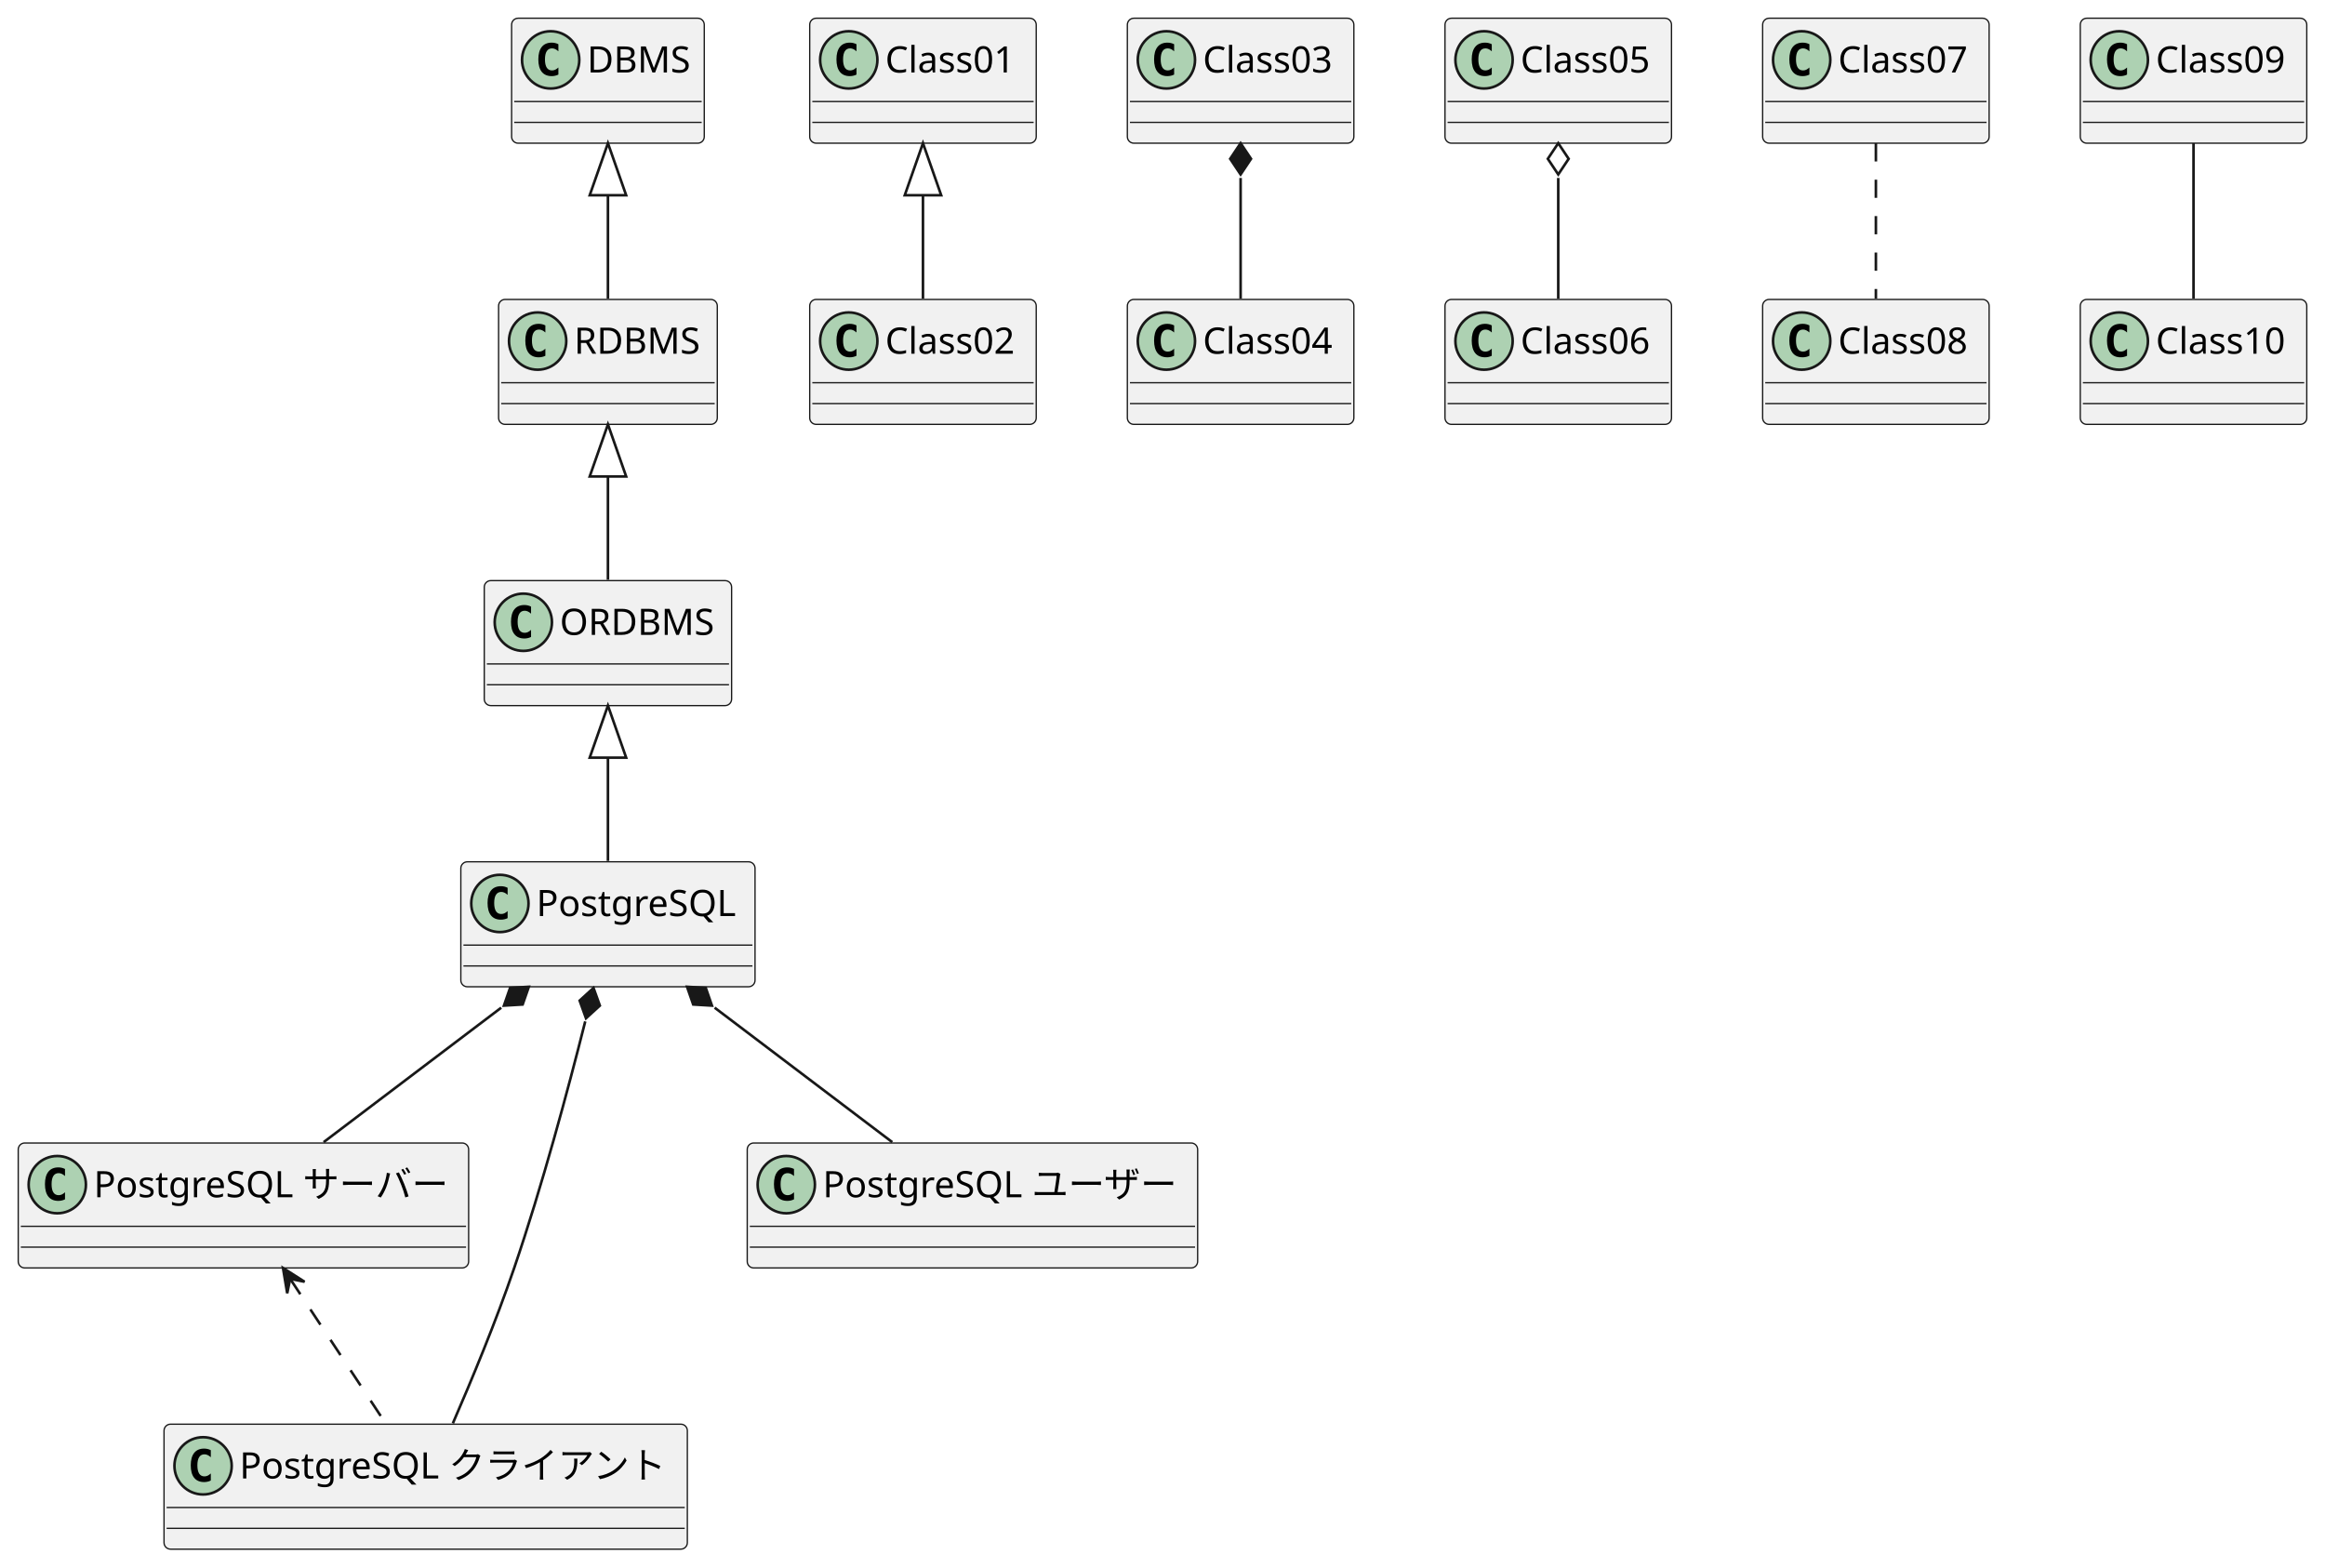
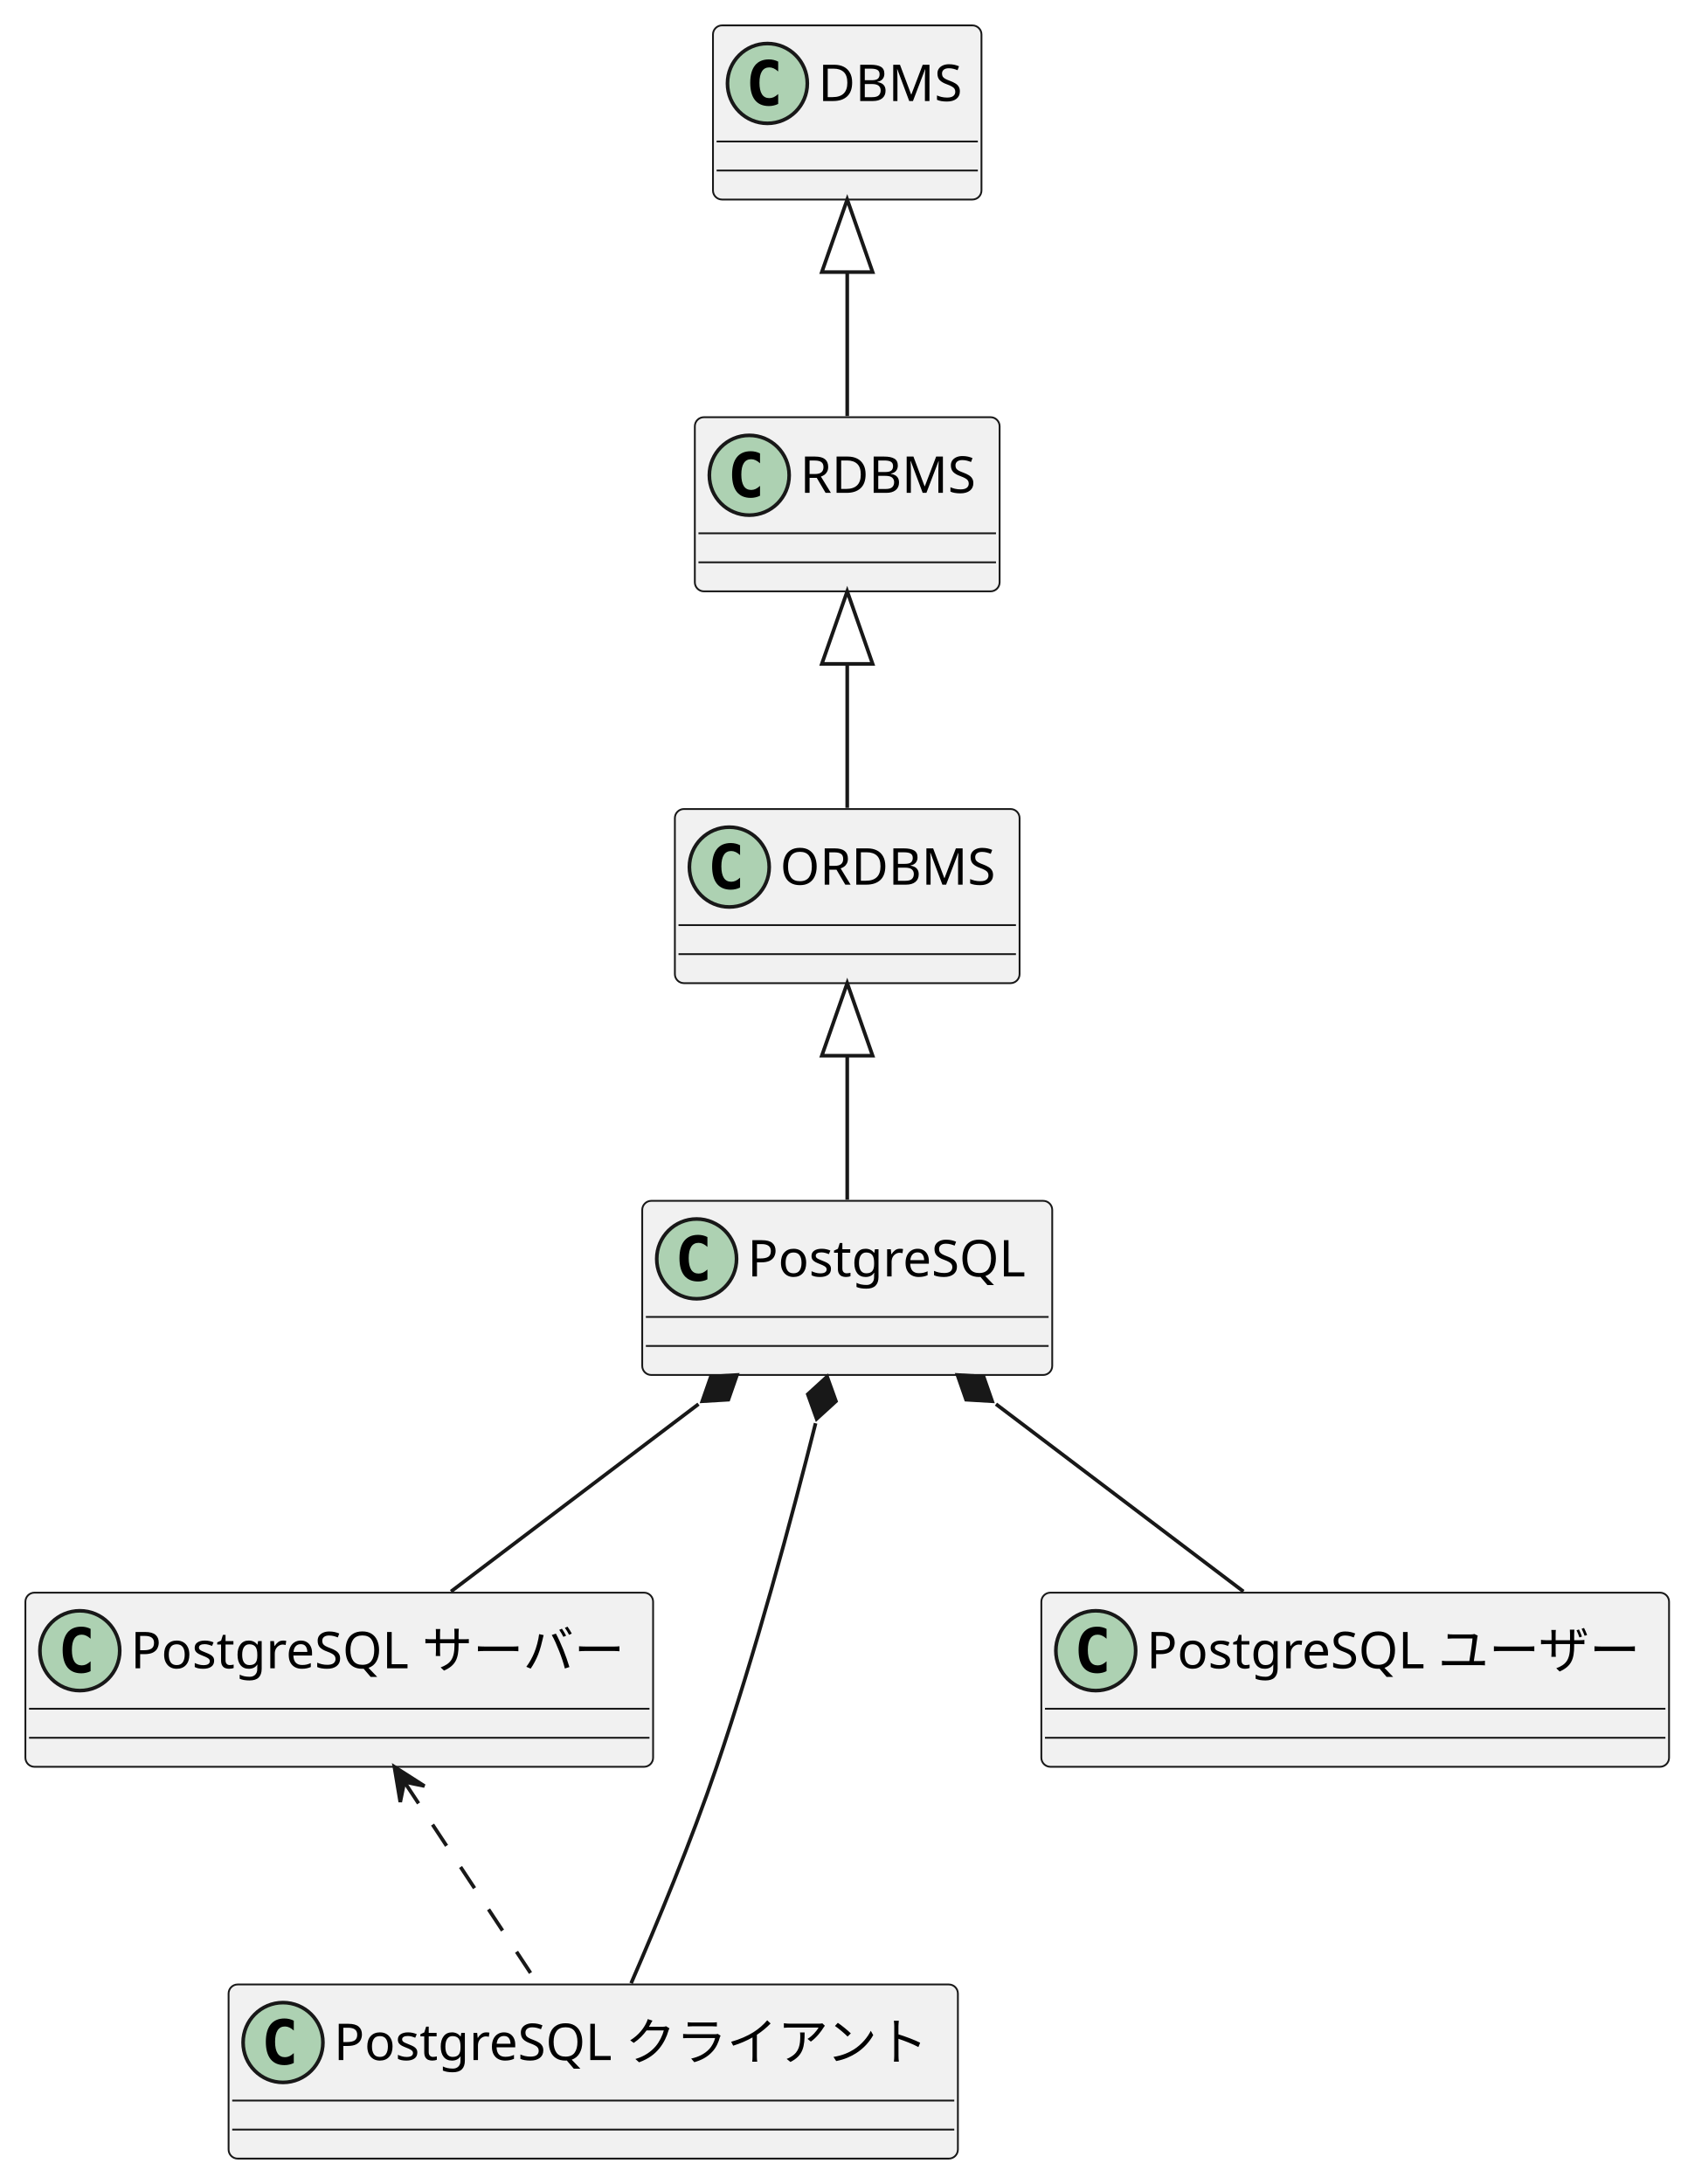
- <svg xmlns="http://www.w3.org/2000/svg" contentStyleType="text/css" height="602px" preserveAspectRatio="none" style="width:893px;height:602px;background:#FFFFFF;" version="1.1" viewBox="0 0 893 602" width="893px" zoomAndPan="magnify">
+ <svg xmlns="http://www.w3.org/2000/svg" contentStyleType="text/css" height="602px" preserveAspectRatio="none" style="width:467px;height:602px;background:#FFFFFF;" version="1.1" viewBox="0 0 467 602" width="467px" zoomAndPan="magnify">
  <defs />
  <g>
    <g id="elem_DBMS">
      <rect fill="#F1F1F1" height="48" id="DBMS" rx="2.5" ry="2.5" style="stroke:#181818;stroke-width:0.5;" width="74" x="196.5" y="7" />
      <ellipse cx="211.5" cy="23" fill="#ADD1B2" rx="11" ry="11" style="stroke:#181818;stroke-width:1.0;" />
      <path d="M214.469,28.641 Q213.891,28.938 213.25,29.078 Q212.609,29.234 211.906,29.234 Q209.406,29.234 208.078,27.594 Q206.766,25.938 206.766,22.812 Q206.766,19.688 208.078,18.031 Q209.406,16.375 211.906,16.375 Q212.609,16.375 213.25,16.531 Q213.906,16.688 214.469,16.984 L214.469,19.703 Q213.844,19.125 213.25,18.859 Q212.656,18.578 212.031,18.578 Q210.688,18.578 210,19.656 Q209.312,20.719 209.312,22.812 Q209.312,24.906 210,25.984 Q210.688,27.047 212.031,27.047 Q212.656,27.047 213.25,26.781 Q213.844,26.5 214.469,25.922 L214.469,28.641 Z " fill="#000000" />
      <text fill="#000000" font-family="sans-serif" font-size="14" lengthAdjust="spacing" textLength="42" x="225.5" y="27.847">DBMS</text>
      <line style="stroke:#181818;stroke-width:0.5;" x1="197.5" x2="269.5" y1="39" y2="39" />
      <line style="stroke:#181818;stroke-width:0.5;" x1="197.5" x2="269.5" y1="47" y2="47" />
    </g>
    <g id="elem_RDBMS">
      <rect fill="#F1F1F1" height="48" id="RDBMS" rx="2.5" ry="2.5" style="stroke:#181818;stroke-width:0.5;" width="84" x="191.5" y="115" />
      <ellipse cx="206.5" cy="131" fill="#ADD1B2" rx="11" ry="11" style="stroke:#181818;stroke-width:1.0;" />
      <path d="M209.469,136.641 Q208.891,136.938 208.25,137.078 Q207.609,137.234 206.906,137.234 Q204.406,137.234 203.078,135.594 Q201.766,133.938 201.766,130.812 Q201.766,127.688 203.078,126.031 Q204.406,124.375 206.906,124.375 Q207.609,124.375 208.25,124.531 Q208.906,124.688 209.469,124.984 L209.469,127.703 Q208.844,127.125 208.25,126.859 Q207.656,126.578 207.031,126.578 Q205.688,126.578 205,127.656 Q204.312,128.719 204.312,130.812 Q204.312,132.906 205,133.984 Q205.688,135.047 207.031,135.047 Q207.656,135.047 208.25,134.781 Q208.844,134.5 209.469,133.922 L209.469,136.641 Z " fill="#000000" />
      <text fill="#000000" font-family="sans-serif" font-size="14" lengthAdjust="spacing" textLength="52" x="220.5" y="135.847">RDBMS</text>
      <line style="stroke:#181818;stroke-width:0.5;" x1="192.5" x2="274.5" y1="147" y2="147" />
      <line style="stroke:#181818;stroke-width:0.5;" x1="192.5" x2="274.5" y1="155" y2="155" />
    </g>
    <g id="elem_ORDBMS">
      <rect fill="#F1F1F1" height="48" id="ORDBMS" rx="2.5" ry="2.5" style="stroke:#181818;stroke-width:0.5;" width="95" x="186" y="223" />
      <ellipse cx="201" cy="239" fill="#ADD1B2" rx="11" ry="11" style="stroke:#181818;stroke-width:1.0;" />
      <path d="M203.969,244.641 Q203.391,244.938 202.75,245.078 Q202.109,245.234 201.406,245.234 Q198.906,245.234 197.578,243.594 Q196.266,241.938 196.266,238.812 Q196.266,235.688 197.578,234.031 Q198.906,232.375 201.406,232.375 Q202.109,232.375 202.75,232.531 Q203.406,232.688 203.969,232.984 L203.969,235.703 Q203.344,235.125 202.75,234.859 Q202.156,234.578 201.531,234.578 Q200.188,234.578 199.5,235.656 Q198.812,236.719 198.812,238.812 Q198.812,240.906 199.5,241.984 Q200.188,243.047 201.531,243.047 Q202.156,243.047 202.75,242.781 Q203.344,242.5 203.969,241.922 L203.969,244.641 Z " fill="#000000" />
      <text fill="#000000" font-family="sans-serif" font-size="14" lengthAdjust="spacing" textLength="63" x="215" y="243.847">ORDBMS</text>
      <line style="stroke:#181818;stroke-width:0.5;" x1="187" x2="280" y1="255" y2="255" />
      <line style="stroke:#181818;stroke-width:0.5;" x1="187" x2="280" y1="263" y2="263" />
    </g>
    <g id="elem_PostgreSQL">
      <rect fill="#F1F1F1" height="48" id="PostgreSQL" rx="2.5" ry="2.5" style="stroke:#181818;stroke-width:0.5;" width="113" x="177" y="331" />
      <ellipse cx="192" cy="347" fill="#ADD1B2" rx="11" ry="11" style="stroke:#181818;stroke-width:1.0;" />
      <path d="M194.969,352.641 Q194.391,352.938 193.75,353.078 Q193.109,353.234 192.406,353.234 Q189.906,353.234 188.578,351.594 Q187.266,349.938 187.266,346.812 Q187.266,343.688 188.578,342.031 Q189.906,340.375 192.406,340.375 Q193.109,340.375 193.75,340.531 Q194.406,340.688 194.969,340.984 L194.969,343.703 Q194.344,343.125 193.75,342.859 Q193.156,342.578 192.531,342.578 Q191.188,342.578 190.5,343.656 Q189.812,344.719 189.812,346.812 Q189.812,348.906 190.5,349.984 Q191.188,351.047 192.531,351.047 Q193.156,351.047 193.75,350.781 Q194.344,350.5 194.969,349.922 L194.969,352.641 Z " fill="#000000" />
      <text fill="#000000" font-family="sans-serif" font-size="14" lengthAdjust="spacing" textLength="81" x="206" y="351.847">PostgreSQL</text>
      <line style="stroke:#181818;stroke-width:0.5;" x1="178" x2="289" y1="363" y2="363" />
      <line style="stroke:#181818;stroke-width:0.5;" x1="178" x2="289" y1="371" y2="371" />
    </g>
    <g id="elem_PostgreSQL サーバー">
      <rect fill="#F1F1F1" height="48" id="PostgreSQL サーバー" rx="2.5" ry="2.5" style="stroke:#181818;stroke-width:0.5;" width="173" x="7" y="439" />
      <ellipse cx="22" cy="455" fill="#ADD1B2" rx="11" ry="11" style="stroke:#181818;stroke-width:1.0;" />
      <path d="M24.969,460.641 Q24.391,460.938 23.75,461.078 Q23.109,461.234 22.406,461.234 Q19.906,461.234 18.578,459.594 Q17.266,457.938 17.266,454.812 Q17.266,451.688 18.578,450.031 Q19.906,448.375 22.406,448.375 Q23.109,448.375 23.75,448.531 Q24.406,448.688 24.969,448.984 L24.969,451.703 Q24.344,451.125 23.75,450.859 Q23.156,450.578 22.531,450.578 Q21.188,450.578 20.5,451.656 Q19.812,452.719 19.812,454.812 Q19.812,456.906 20.5,457.984 Q21.188,459.047 22.531,459.047 Q23.156,459.047 23.75,458.781 Q24.344,458.5 24.969,457.922 L24.969,460.641 Z " fill="#000000" />
      <text fill="#000000" font-family="sans-serif" font-size="14" lengthAdjust="spacing" textLength="141" x="36" y="459.847">PostgreSQL サーバー</text>
      <line style="stroke:#181818;stroke-width:0.5;" x1="8" x2="179" y1="471" y2="471" />
      <line style="stroke:#181818;stroke-width:0.5;" x1="8" x2="179" y1="479" y2="479" />
    </g>
    <g id="elem_PostgreSQL クライアント">
      <rect fill="#F1F1F1" height="48" id="PostgreSQL クライアント" rx="2.5" ry="2.5" style="stroke:#181818;stroke-width:0.5;" width="201" x="63" y="547" />
      <ellipse cx="78" cy="563" fill="#ADD1B2" rx="11" ry="11" style="stroke:#181818;stroke-width:1.0;" />
      <path d="M80.969,568.641 Q80.391,568.938 79.75,569.078 Q79.109,569.234 78.406,569.234 Q75.906,569.234 74.578,567.594 Q73.266,565.938 73.266,562.812 Q73.266,559.688 74.578,558.031 Q75.906,556.375 78.406,556.375 Q79.109,556.375 79.75,556.531 Q80.406,556.688 80.969,556.984 L80.969,559.703 Q80.344,559.125 79.75,558.859 Q79.156,558.578 78.531,558.578 Q77.188,558.578 76.5,559.656 Q75.812,560.719 75.812,562.812 Q75.812,564.906 76.5,565.984 Q77.188,567.047 78.531,567.047 Q79.156,567.047 79.75,566.781 Q80.344,566.5 80.969,565.922 L80.969,568.641 Z " fill="#000000" />
      <text fill="#000000" font-family="sans-serif" font-size="14" lengthAdjust="spacing" textLength="169" x="92" y="567.847">PostgreSQL クライアント</text>
      <line style="stroke:#181818;stroke-width:0.5;" x1="64" x2="263" y1="579" y2="579" />
      <line style="stroke:#181818;stroke-width:0.5;" x1="64" x2="263" y1="587" y2="587" />
    </g>
    <g id="elem_PostgreSQL ユーザー">
      <rect fill="#F1F1F1" height="48" id="PostgreSQL ユーザー" rx="2.5" ry="2.5" style="stroke:#181818;stroke-width:0.5;" width="173" x="287" y="439" />
      <ellipse cx="302" cy="455" fill="#ADD1B2" rx="11" ry="11" style="stroke:#181818;stroke-width:1.0;" />
      <path d="M304.969,460.641 Q304.391,460.938 303.75,461.078 Q303.109,461.234 302.406,461.234 Q299.906,461.234 298.578,459.594 Q297.266,457.938 297.266,454.812 Q297.266,451.688 298.578,450.031 Q299.906,448.375 302.406,448.375 Q303.109,448.375 303.75,448.531 Q304.406,448.688 304.969,448.984 L304.969,451.703 Q304.344,451.125 303.75,450.859 Q303.156,450.578 302.531,450.578 Q301.188,450.578 300.5,451.656 Q299.812,452.719 299.812,454.812 Q299.812,456.906 300.5,457.984 Q301.188,459.047 302.531,459.047 Q303.156,459.047 303.75,458.781 Q304.344,458.5 304.969,457.922 L304.969,460.641 Z " fill="#000000" />
      <text fill="#000000" font-family="sans-serif" font-size="14" lengthAdjust="spacing" textLength="141" x="316" y="459.847">PostgreSQL ユーザー</text>
      <line style="stroke:#181818;stroke-width:0.5;" x1="288" x2="459" y1="471" y2="471" />
      <line style="stroke:#181818;stroke-width:0.5;" x1="288" x2="459" y1="479" y2="479" />
    </g>
-     <g id="elem_Class01">
-       <rect fill="#F1F1F1" height="48" id="Class01" rx="2.5" ry="2.5" style="stroke:#181818;stroke-width:0.5;" width="87" x="311" y="7" />
-       <ellipse cx="326" cy="23" fill="#ADD1B2" rx="11" ry="11" style="stroke:#181818;stroke-width:1.0;" />
-       <path d="M328.969,28.641 Q328.391,28.938 327.75,29.078 Q327.109,29.234 326.406,29.234 Q323.906,29.234 322.578,27.594 Q321.266,25.938 321.266,22.812 Q321.266,19.688 322.578,18.031 Q323.906,16.375 326.406,16.375 Q327.109,16.375 327.75,16.531 Q328.406,16.688 328.969,16.984 L328.969,19.703 Q328.344,19.125 327.75,18.859 Q327.156,18.578 326.531,18.578 Q325.188,18.578 324.5,19.656 Q323.812,20.719 323.812,22.812 Q323.812,24.906 324.5,25.984 Q325.188,27.047 326.531,27.047 Q327.156,27.047 327.75,26.781 Q328.344,26.5 328.969,25.922 L328.969,28.641 Z " fill="#000000" />
-       <text fill="#000000" font-family="sans-serif" font-size="14" lengthAdjust="spacing" textLength="55" x="340" y="27.847">Class01</text>
-       <line style="stroke:#181818;stroke-width:0.5;" x1="312" x2="397" y1="39" y2="39" />
-       <line style="stroke:#181818;stroke-width:0.5;" x1="312" x2="397" y1="47" y2="47" />
-     </g>
-     <g id="elem_Class02">
-       <rect fill="#F1F1F1" height="48" id="Class02" rx="2.5" ry="2.5" style="stroke:#181818;stroke-width:0.5;" width="87" x="311" y="115" />
-       <ellipse cx="326" cy="131" fill="#ADD1B2" rx="11" ry="11" style="stroke:#181818;stroke-width:1.0;" />
-       <path d="M328.969,136.641 Q328.391,136.938 327.75,137.078 Q327.109,137.234 326.406,137.234 Q323.906,137.234 322.578,135.594 Q321.266,133.938 321.266,130.812 Q321.266,127.688 322.578,126.031 Q323.906,124.375 326.406,124.375 Q327.109,124.375 327.75,124.531 Q328.406,124.688 328.969,124.984 L328.969,127.703 Q328.344,127.125 327.75,126.859 Q327.156,126.578 326.531,126.578 Q325.188,126.578 324.5,127.656 Q323.812,128.719 323.812,130.812 Q323.812,132.906 324.5,133.984 Q325.188,135.047 326.531,135.047 Q327.156,135.047 327.75,134.781 Q328.344,134.5 328.969,133.922 L328.969,136.641 Z " fill="#000000" />
-       <text fill="#000000" font-family="sans-serif" font-size="14" lengthAdjust="spacing" textLength="55" x="340" y="135.847">Class02</text>
-       <line style="stroke:#181818;stroke-width:0.5;" x1="312" x2="397" y1="147" y2="147" />
-       <line style="stroke:#181818;stroke-width:0.5;" x1="312" x2="397" y1="155" y2="155" />
-     </g>
-     <g id="elem_Class03">
-       <rect fill="#F1F1F1" height="48" id="Class03" rx="2.5" ry="2.5" style="stroke:#181818;stroke-width:0.5;" width="87" x="433" y="7" />
-       <ellipse cx="448" cy="23" fill="#ADD1B2" rx="11" ry="11" style="stroke:#181818;stroke-width:1.0;" />
-       <path d="M450.969,28.641 Q450.391,28.938 449.75,29.078 Q449.109,29.234 448.406,29.234 Q445.906,29.234 444.578,27.594 Q443.266,25.938 443.266,22.812 Q443.266,19.688 444.578,18.031 Q445.906,16.375 448.406,16.375 Q449.109,16.375 449.75,16.531 Q450.406,16.688 450.969,16.984 L450.969,19.703 Q450.344,19.125 449.75,18.859 Q449.156,18.578 448.531,18.578 Q447.188,18.578 446.5,19.656 Q445.812,20.719 445.812,22.812 Q445.812,24.906 446.5,25.984 Q447.188,27.047 448.531,27.047 Q449.156,27.047 449.75,26.781 Q450.344,26.5 450.969,25.922 L450.969,28.641 Z " fill="#000000" />
-       <text fill="#000000" font-family="sans-serif" font-size="14" lengthAdjust="spacing" textLength="55" x="462" y="27.847">Class03</text>
-       <line style="stroke:#181818;stroke-width:0.5;" x1="434" x2="519" y1="39" y2="39" />
-       <line style="stroke:#181818;stroke-width:0.5;" x1="434" x2="519" y1="47" y2="47" />
-     </g>
-     <g id="elem_Class04">
-       <rect fill="#F1F1F1" height="48" id="Class04" rx="2.5" ry="2.5" style="stroke:#181818;stroke-width:0.5;" width="87" x="433" y="115" />
-       <ellipse cx="448" cy="131" fill="#ADD1B2" rx="11" ry="11" style="stroke:#181818;stroke-width:1.0;" />
-       <path d="M450.969,136.641 Q450.391,136.938 449.75,137.078 Q449.109,137.234 448.406,137.234 Q445.906,137.234 444.578,135.594 Q443.266,133.938 443.266,130.812 Q443.266,127.688 444.578,126.031 Q445.906,124.375 448.406,124.375 Q449.109,124.375 449.75,124.531 Q450.406,124.688 450.969,124.984 L450.969,127.703 Q450.344,127.125 449.75,126.859 Q449.156,126.578 448.531,126.578 Q447.188,126.578 446.5,127.656 Q445.812,128.719 445.812,130.812 Q445.812,132.906 446.5,133.984 Q447.188,135.047 448.531,135.047 Q449.156,135.047 449.75,134.781 Q450.344,134.5 450.969,133.922 L450.969,136.641 Z " fill="#000000" />
-       <text fill="#000000" font-family="sans-serif" font-size="14" lengthAdjust="spacing" textLength="55" x="462" y="135.847">Class04</text>
-       <line style="stroke:#181818;stroke-width:0.5;" x1="434" x2="519" y1="147" y2="147" />
-       <line style="stroke:#181818;stroke-width:0.5;" x1="434" x2="519" y1="155" y2="155" />
-     </g>
-     <g id="elem_Class05">
-       <rect fill="#F1F1F1" height="48" id="Class05" rx="2.5" ry="2.5" style="stroke:#181818;stroke-width:0.5;" width="87" x="555" y="7" />
-       <ellipse cx="570" cy="23" fill="#ADD1B2" rx="11" ry="11" style="stroke:#181818;stroke-width:1.0;" />
-       <path d="M572.969,28.641 Q572.391,28.938 571.75,29.078 Q571.109,29.234 570.406,29.234 Q567.906,29.234 566.578,27.594 Q565.266,25.938 565.266,22.812 Q565.266,19.688 566.578,18.031 Q567.906,16.375 570.406,16.375 Q571.109,16.375 571.75,16.531 Q572.406,16.688 572.969,16.984 L572.969,19.703 Q572.344,19.125 571.75,18.859 Q571.156,18.578 570.531,18.578 Q569.188,18.578 568.5,19.656 Q567.812,20.719 567.812,22.812 Q567.812,24.906 568.5,25.984 Q569.188,27.047 570.531,27.047 Q571.156,27.047 571.75,26.781 Q572.344,26.5 572.969,25.922 L572.969,28.641 Z " fill="#000000" />
-       <text fill="#000000" font-family="sans-serif" font-size="14" lengthAdjust="spacing" textLength="55" x="584" y="27.847">Class05</text>
-       <line style="stroke:#181818;stroke-width:0.5;" x1="556" x2="641" y1="39" y2="39" />
-       <line style="stroke:#181818;stroke-width:0.5;" x1="556" x2="641" y1="47" y2="47" />
-     </g>
-     <g id="elem_Class06">
-       <rect fill="#F1F1F1" height="48" id="Class06" rx="2.5" ry="2.5" style="stroke:#181818;stroke-width:0.5;" width="87" x="555" y="115" />
-       <ellipse cx="570" cy="131" fill="#ADD1B2" rx="11" ry="11" style="stroke:#181818;stroke-width:1.0;" />
-       <path d="M572.969,136.641 Q572.391,136.938 571.75,137.078 Q571.109,137.234 570.406,137.234 Q567.906,137.234 566.578,135.594 Q565.266,133.938 565.266,130.812 Q565.266,127.688 566.578,126.031 Q567.906,124.375 570.406,124.375 Q571.109,124.375 571.75,124.531 Q572.406,124.688 572.969,124.984 L572.969,127.703 Q572.344,127.125 571.75,126.859 Q571.156,126.578 570.531,126.578 Q569.188,126.578 568.5,127.656 Q567.812,128.719 567.812,130.812 Q567.812,132.906 568.5,133.984 Q569.188,135.047 570.531,135.047 Q571.156,135.047 571.75,134.781 Q572.344,134.5 572.969,133.922 L572.969,136.641 Z " fill="#000000" />
-       <text fill="#000000" font-family="sans-serif" font-size="14" lengthAdjust="spacing" textLength="55" x="584" y="135.847">Class06</text>
-       <line style="stroke:#181818;stroke-width:0.5;" x1="556" x2="641" y1="147" y2="147" />
-       <line style="stroke:#181818;stroke-width:0.5;" x1="556" x2="641" y1="155" y2="155" />
-     </g>
-     <g id="elem_Class07">
-       <rect fill="#F1F1F1" height="48" id="Class07" rx="2.5" ry="2.5" style="stroke:#181818;stroke-width:0.5;" width="87" x="677" y="7" />
-       <ellipse cx="692" cy="23" fill="#ADD1B2" rx="11" ry="11" style="stroke:#181818;stroke-width:1.0;" />
-       <path d="M694.969,28.641 Q694.391,28.938 693.75,29.078 Q693.109,29.234 692.406,29.234 Q689.906,29.234 688.578,27.594 Q687.266,25.938 687.266,22.812 Q687.266,19.688 688.578,18.031 Q689.906,16.375 692.406,16.375 Q693.109,16.375 693.75,16.531 Q694.406,16.688 694.969,16.984 L694.969,19.703 Q694.344,19.125 693.75,18.859 Q693.156,18.578 692.531,18.578 Q691.188,18.578 690.5,19.656 Q689.812,20.719 689.812,22.812 Q689.812,24.906 690.5,25.984 Q691.188,27.047 692.531,27.047 Q693.156,27.047 693.75,26.781 Q694.344,26.5 694.969,25.922 L694.969,28.641 Z " fill="#000000" />
-       <text fill="#000000" font-family="sans-serif" font-size="14" lengthAdjust="spacing" textLength="55" x="706" y="27.847">Class07</text>
-       <line style="stroke:#181818;stroke-width:0.5;" x1="678" x2="763" y1="39" y2="39" />
-       <line style="stroke:#181818;stroke-width:0.5;" x1="678" x2="763" y1="47" y2="47" />
-     </g>
-     <g id="elem_Class08">
-       <rect fill="#F1F1F1" height="48" id="Class08" rx="2.5" ry="2.5" style="stroke:#181818;stroke-width:0.5;" width="87" x="677" y="115" />
-       <ellipse cx="692" cy="131" fill="#ADD1B2" rx="11" ry="11" style="stroke:#181818;stroke-width:1.0;" />
-       <path d="M694.969,136.641 Q694.391,136.938 693.75,137.078 Q693.109,137.234 692.406,137.234 Q689.906,137.234 688.578,135.594 Q687.266,133.938 687.266,130.812 Q687.266,127.688 688.578,126.031 Q689.906,124.375 692.406,124.375 Q693.109,124.375 693.75,124.531 Q694.406,124.688 694.969,124.984 L694.969,127.703 Q694.344,127.125 693.75,126.859 Q693.156,126.578 692.531,126.578 Q691.188,126.578 690.5,127.656 Q689.812,128.719 689.812,130.812 Q689.812,132.906 690.5,133.984 Q691.188,135.047 692.531,135.047 Q693.156,135.047 693.75,134.781 Q694.344,134.5 694.969,133.922 L694.969,136.641 Z " fill="#000000" />
-       <text fill="#000000" font-family="sans-serif" font-size="14" lengthAdjust="spacing" textLength="55" x="706" y="135.847">Class08</text>
-       <line style="stroke:#181818;stroke-width:0.5;" x1="678" x2="763" y1="147" y2="147" />
-       <line style="stroke:#181818;stroke-width:0.5;" x1="678" x2="763" y1="155" y2="155" />
-     </g>
-     <g id="elem_Class09">
-       <rect fill="#F1F1F1" height="48" id="Class09" rx="2.5" ry="2.5" style="stroke:#181818;stroke-width:0.5;" width="87" x="799" y="7" />
-       <ellipse cx="814" cy="23" fill="#ADD1B2" rx="11" ry="11" style="stroke:#181818;stroke-width:1.0;" />
-       <path d="M816.969,28.641 Q816.391,28.938 815.75,29.078 Q815.109,29.234 814.406,29.234 Q811.906,29.234 810.578,27.594 Q809.266,25.938 809.266,22.812 Q809.266,19.688 810.578,18.031 Q811.906,16.375 814.406,16.375 Q815.109,16.375 815.75,16.531 Q816.406,16.688 816.969,16.984 L816.969,19.703 Q816.344,19.125 815.75,18.859 Q815.156,18.578 814.531,18.578 Q813.188,18.578 812.5,19.656 Q811.812,20.719 811.812,22.812 Q811.812,24.906 812.5,25.984 Q813.188,27.047 814.531,27.047 Q815.156,27.047 815.75,26.781 Q816.344,26.5 816.969,25.922 L816.969,28.641 Z " fill="#000000" />
-       <text fill="#000000" font-family="sans-serif" font-size="14" lengthAdjust="spacing" textLength="55" x="828" y="27.847">Class09</text>
-       <line style="stroke:#181818;stroke-width:0.5;" x1="800" x2="885" y1="39" y2="39" />
-       <line style="stroke:#181818;stroke-width:0.5;" x1="800" x2="885" y1="47" y2="47" />
-     </g>
-     <g id="elem_Class10">
-       <rect fill="#F1F1F1" height="48" id="Class10" rx="2.5" ry="2.5" style="stroke:#181818;stroke-width:0.5;" width="87" x="799" y="115" />
-       <ellipse cx="814" cy="131" fill="#ADD1B2" rx="11" ry="11" style="stroke:#181818;stroke-width:1.0;" />
-       <path d="M816.969,136.641 Q816.391,136.938 815.75,137.078 Q815.109,137.234 814.406,137.234 Q811.906,137.234 810.578,135.594 Q809.266,133.938 809.266,130.812 Q809.266,127.688 810.578,126.031 Q811.906,124.375 814.406,124.375 Q815.109,124.375 815.75,124.531 Q816.406,124.688 816.969,124.984 L816.969,127.703 Q816.344,127.125 815.75,126.859 Q815.156,126.578 814.531,126.578 Q813.188,126.578 812.5,127.656 Q811.812,128.719 811.812,130.812 Q811.812,132.906 812.5,133.984 Q813.188,135.047 814.531,135.047 Q815.156,135.047 815.75,134.781 Q816.344,134.5 816.969,133.922 L816.969,136.641 Z " fill="#000000" />
-       <text fill="#000000" font-family="sans-serif" font-size="14" lengthAdjust="spacing" textLength="55" x="828" y="135.847">Class10</text>
-       <line style="stroke:#181818;stroke-width:0.5;" x1="800" x2="885" y1="147" y2="147" />
-       <line style="stroke:#181818;stroke-width:0.5;" x1="800" x2="885" y1="155" y2="155" />
-     </g>
    <g id="link_DBMS_RDBMS">
      <path codeLine="3" d="M233.5,75.02 C233.5,88.58 233.5,103.04 233.5,114.68 " fill="none" id="DBMS-backto-RDBMS" style="stroke:#181818;stroke-width:1.0;" />
      <polygon fill="none" points="226.5,75,233.5,55,240.5,75,226.5,75" style="stroke:#181818;stroke-width:1.0;" />
    </g>
    <g id="link_RDBMS_ORDBMS">
      <path codeLine="4" d="M233.5,183.02 C233.5,196.58 233.5,211.04 233.5,222.68 " fill="none" id="RDBMS-backto-ORDBMS" style="stroke:#181818;stroke-width:1.0;" />
      <polygon fill="none" points="226.5,183,233.5,163,240.5,183,226.5,183" style="stroke:#181818;stroke-width:1.0;" />
    </g>
    <g id="link_ORDBMS_PostgreSQL">
      <path codeLine="5" d="M233.5,291.02 C233.5,304.58 233.5,319.04 233.5,330.68 " fill="none" id="ORDBMS-backto-PostgreSQL" style="stroke:#181818;stroke-width:1.0;" />
      <polygon fill="none" points="226.5,291,233.5,271,240.5,291,226.5,291" style="stroke:#181818;stroke-width:1.0;" />
    </g>
    <g id="link_PostgreSQL_PostgreSQL サーバー">
      <path codeLine="6" d="M192.51,387.03 C170.71,403.54 144.34,423.5 124.3,438.68 " fill="none" id="PostgreSQL-backto-PostgreSQL サーバー" style="stroke:#181818;stroke-width:1.0;" />
      <polygon fill="#181818" points="203.12,379,195.922,379.428,193.549,386.238,200.747,385.809,203.12,379" style="stroke:#181818;stroke-width:1.0;" />
    </g>
    <g id="link_PostgreSQL_PostgreSQL クライアント">
      <path codeLine="7" d="M224.78,392.3 C218.11,418.79 208.26,455.44 197.5,487 C190.52,507.49 181.09,530.2 173.94,546.67 " fill="none" id="PostgreSQL-backto-PostgreSQL クライアント" style="stroke:#181818;stroke-width:1.0;" />
      <polygon fill="#181818" points="227.96,379.45,222.633,384.311,225.071,391.097,230.398,386.236,227.96,379.45" style="stroke:#181818;stroke-width:1.0;" />
    </g>
    <g id="link_PostgreSQL_PostgreSQL ユーザー">
      <path codeLine="8" d="M274.49,387.03 C296.29,403.54 322.66,423.5 342.7,438.68 " fill="none" id="PostgreSQL-backto-PostgreSQL ユーザー" style="stroke:#181818;stroke-width:1.0;" />
      <polygon fill="#181818" points="263.88,379,266.253,385.809,273.451,386.238,271.078,379.428,263.88,379" style="stroke:#181818;stroke-width:1.0;" />
    </g>
    <g id="link_PostgreSQL サーバー_PostgreSQL クライアント">
      <path codeLine="9" d="M111.5,491.25 C122.83,508.41 137.3,530.33 148.1,546.68 " fill="none" id="PostgreSQL サーバー-backto-PostgreSQL クライアント" style="stroke:#181818;stroke-width:1.0;stroke-dasharray:7.0,7.0;" />
      <polygon fill="#181818" points="108.69,487,110.316,496.714,111.447,491.171,116.99,492.303,108.69,487" style="stroke:#181818;stroke-width:1.0;" />
    </g>
-     <g id="link_Class01_Class02">
-       <path codeLine="11" d="M354.5,75.02 C354.5,88.58 354.5,103.04 354.5,114.68 " fill="none" id="Class01-backto-Class02" style="stroke:#181818;stroke-width:1.0;" />
-       <polygon fill="none" points="347.5,75,354.5,55,361.5,75,347.5,75" style="stroke:#181818;stroke-width:1.0;" />
-     </g>
-     <g id="link_Class03_Class04">
-       <path codeLine="12" d="M476.5,68.34 C476.5,83.68 476.5,101.1 476.5,114.68 " fill="none" id="Class03-backto-Class04" style="stroke:#181818;stroke-width:1.0;" />
-       <polygon fill="#181818" points="476.5,55,472.5,61,476.5,67,480.5,61,476.5,55" style="stroke:#181818;stroke-width:1.0;" />
-     </g>
-     <g id="link_Class05_Class06">
-       <path codeLine="13" d="M598.5,68.34 C598.5,83.68 598.5,101.1 598.5,114.68 " fill="none" id="Class05-backto-Class06" style="stroke:#181818;stroke-width:1.0;" />
-       <polygon fill="none" points="598.5,55,594.5,61,598.5,67,602.5,61,598.5,55" style="stroke:#181818;stroke-width:1.0;" />
-     </g>
-     <g id="link_Class07_Class08">
-       <path codeLine="14" d="M720.5,55 C720.5,72.66 720.5,96.94 720.5,114.68 " fill="none" id="Class07-Class08" style="stroke:#181818;stroke-width:1.0;stroke-dasharray:7.0,7.0;" />
-     </g>
-     <g id="link_Class09_Class10">
-       <path codeLine="15" d="M842.5,55 C842.5,72.66 842.5,96.94 842.5,114.68 " fill="none" id="Class09-Class10" style="stroke:#181818;stroke-width:1.0;" />
-     </g>
  </g>
</svg>
